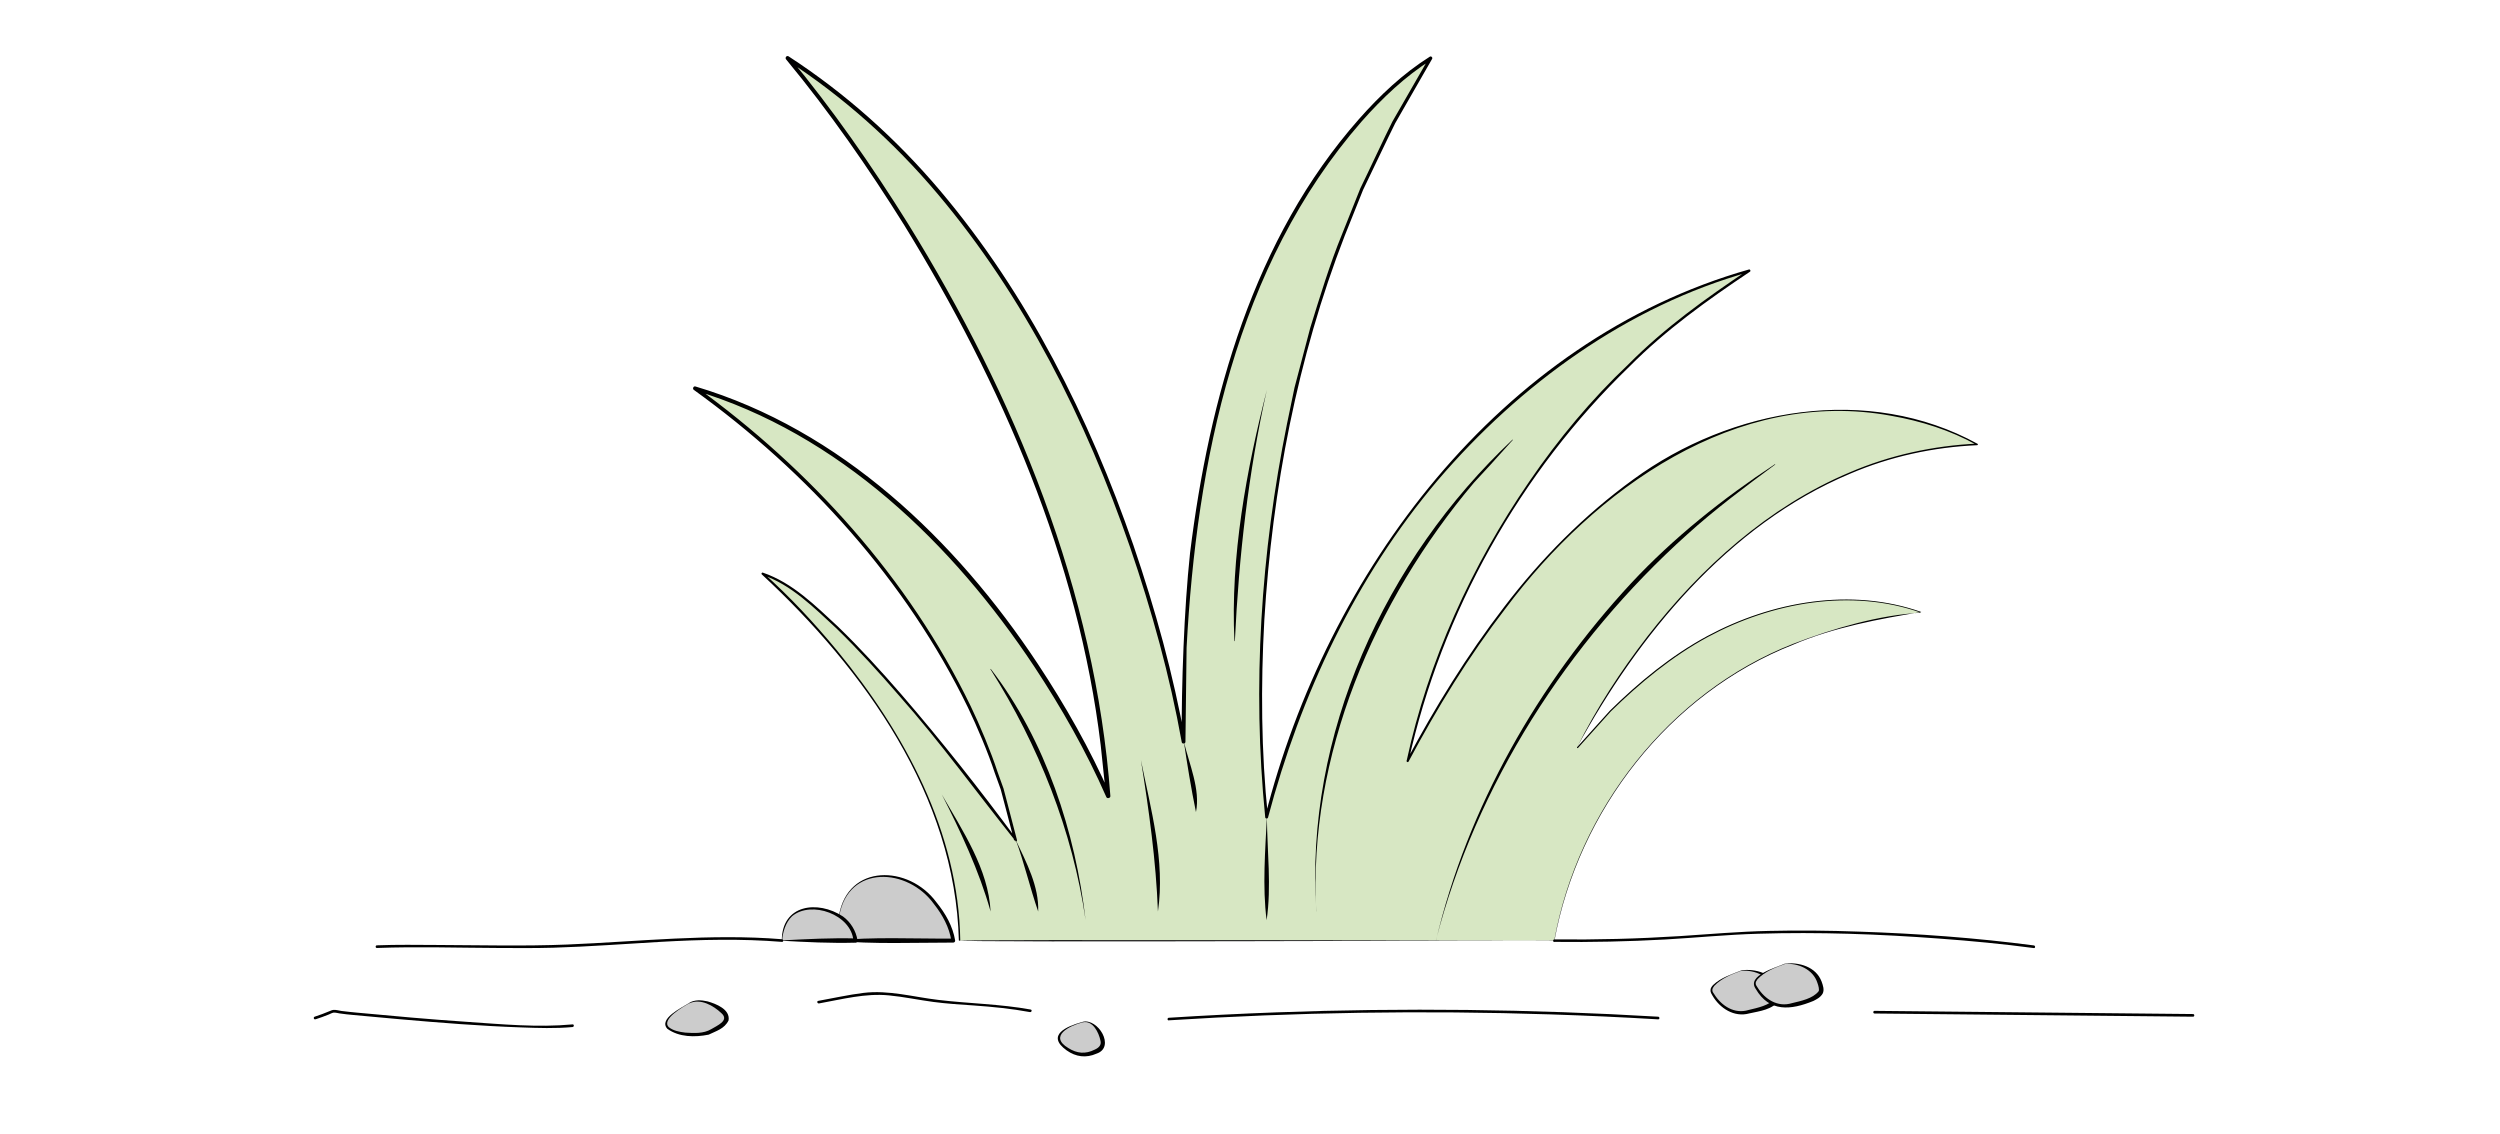
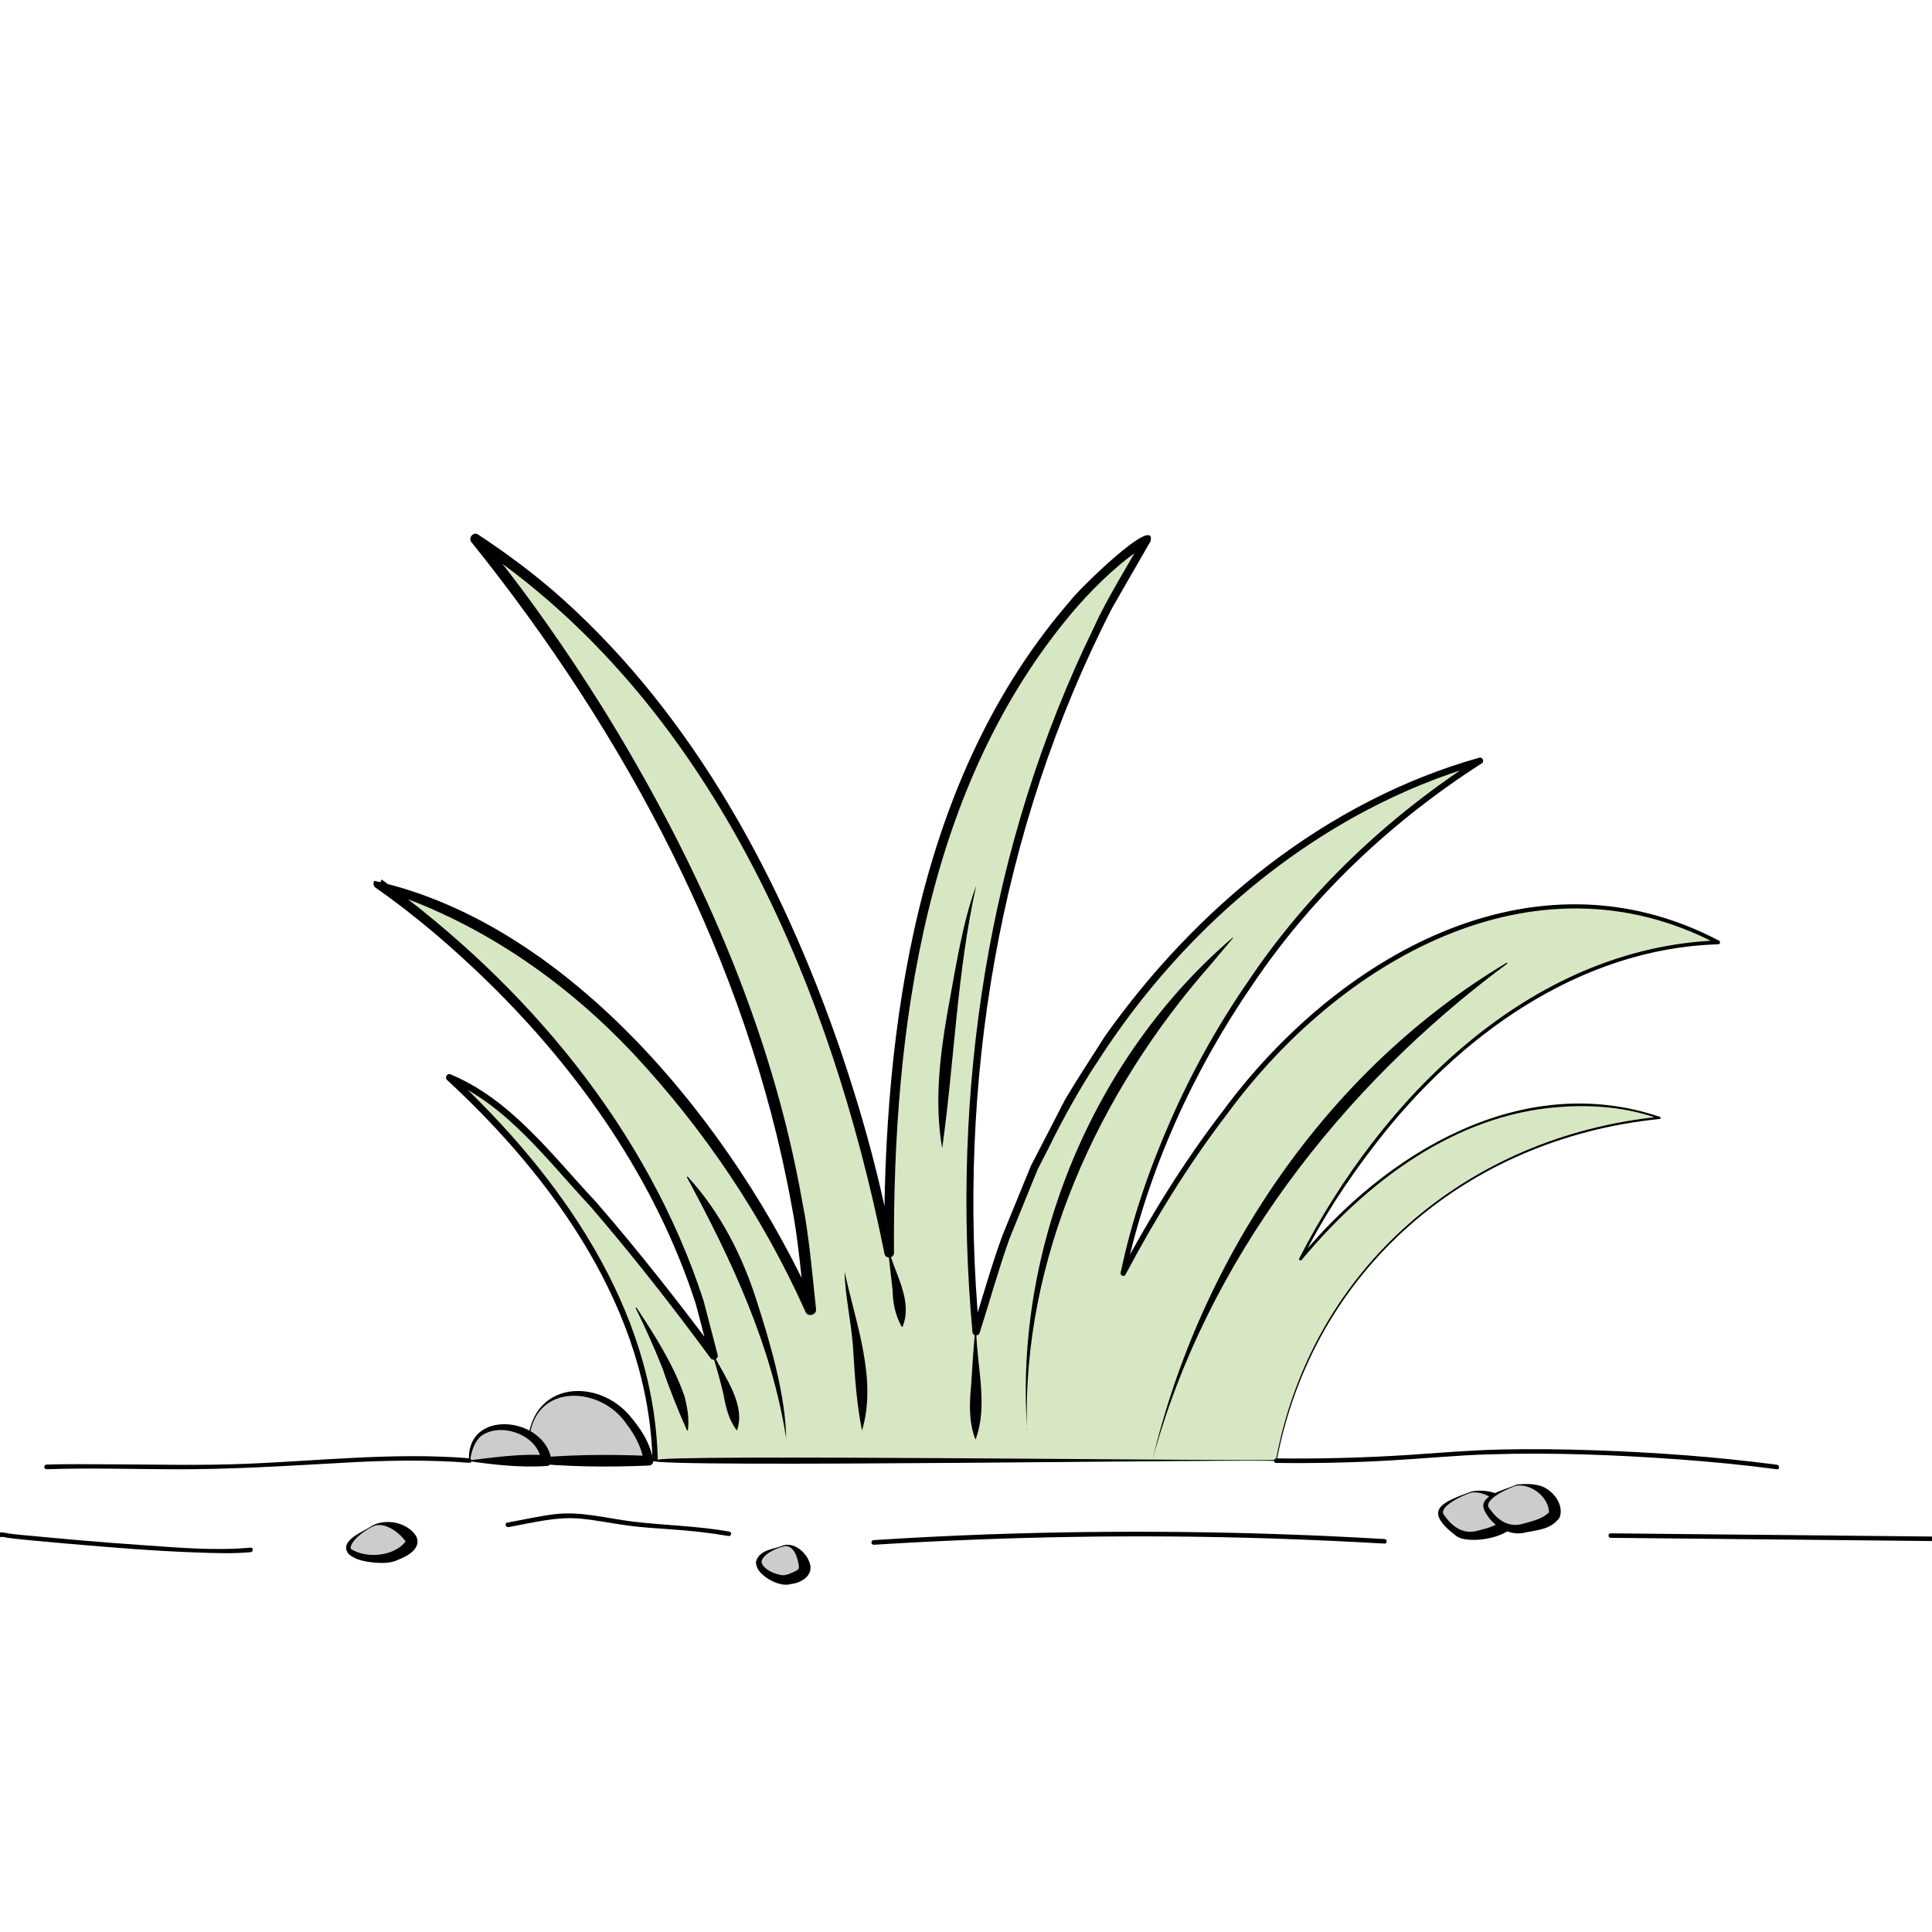
- <svg xmlns="http://www.w3.org/2000/svg" id="Layer_1" data-name="Layer 1" viewBox="0 0 282.68 128.18">
+ <svg xmlns="http://www.w3.org/2000/svg" id="Layer_1" data-name="Layer 1" viewBox="0 0 128.18 128.18">
  <defs>
    <style>
      .cls-1 {
        fill: #ccc;
      }

      .cls-2 {
        fill: #d7e7c3;
      }
    </style>
  </defs>
  <g>
    <g>
-       <path class="cls-1" d="M94.88,103.55s.54-4.53,5.14-4.53,7.55,5.18,7.76,7.33h-13.32l.42-2.8Z" />
-       <path d="M94.86,103.55c.99-5.95,7.92-5.75,11.02-1.53,1.02,1.26,1.85,2.69,2.12,4.32.02.13-.09.24-.21.24-4.44,0-9.05.2-13.4-.21-.01-.01.48-2.79.47-2.81h0ZM94.9,103.55l-.36,2.81c3.89-.46,8.96-.2,13.24-.23,0,0-.21.24-.21.24-.22-1.49-1-2.93-1.96-4.14-2.96-4.13-9.68-4.5-10.71,1.32h0Z" />
+       <path class="cls-1" d="M35.11,95.19s.33-2.77,3.15-2.77,4.63,3.17,4.76,4.49h-8.16l.26-1.72Z" />
+       <path d="M35.07,95.19c.63-3.7,4.92-3.66,6.9-1.03.64.78,1.17,1.64,1.37,2.72.03.16-.08.32-.24.35-2.75.12-5.5.1-8.25-.2-.07,0-.13-.05-.12-.12.13-.57.24-1.15.34-1.72h0ZM35.15,95.2c-.07.57-.14,1.15-.17,1.73l-.12-.14c2.72-.29,5.44-.31,8.16-.2,0,0-.32.35-.32.35-.1-.84-.57-1.74-1.13-2.46-1.66-2.48-5.9-2.76-6.42.72h0Z" />
    </g>
    <g>
-       <path class="cls-2" d="M175.75,106.35s4.59-32.97,41.48-37.12c0,0-19.43-8.3-38.86,15.28,0,0,15.5-33.19,45.2-34.28,0,0-34.28-21.18-64.41,35.81,0,0,6.11-35.15,38.65-55.46,0,0-40.61,8.95-54.58,61.79,0,0-6.11-46.51,18.56-85.81,0,0-29.04,16.16-27.95,77.29,0,0-8.52-54.15-44.76-77.29,0,0,33.41,38.65,36.24,83.4,0,0-15.07-36.68-46.72-46.07,0,0,29.63,19.73,36.24,51.09,0,0-20.31-27.95-28.6-30.13,0,0,22.27,19,22.27,41.48h67.25Z" />
-       <path d="M175.74,106.33c2.68-14.73,12.99-28.01,27.01-33.53,4.56-1.77,9.79-3.27,14.47-3.52-7.91-2.79-16.84-1.17-24.1,2.74-4.05,2.19-7.69,5.2-10.98,8.42,0,0-3.71,4.13-3.71,4.13-.04.06-.14,0-.11-.07,2.21-4.44,4.93-8.61,7.96-12.54,6.06-7.8,13.68-14.67,22.85-18.54,4.56-1.96,9.49-3.03,14.44-3.26l-.04.16c-2.98-1.66-6.3-2.71-9.66-3.3-17.53-3.26-33.58,8.33-43.61,21.75-4.18,5.43-7.77,11.29-10.99,17.34-.06.12-.25.06-.22-.08,2.45-11.32,7.33-22.07,13.88-31.6,3.26-4.77,7-9.26,11.19-13.23,4.08-4.12,8.81-7.51,13.62-10.72l.1.26c-13.83,3.86-25.99,12.72-35.26,23.56-9.3,10.97-15.53,24.28-19.2,38.13-.03.17-.31.16-.32-.02-1.48-14.84-.49-29.87,2.46-44.47.18-.85.68-3.27.85-4.1.25-.99,1.5-5.69,1.78-6.76,1.07-3.45,2.21-7.22,3.59-10.58,0,0,2.07-5.19,2.07-5.19.78-1.58,2.83-5.99,3.63-7.56.96-1.69,3.21-5.57,4.18-7.27,0,0,.25.27.25.27-2.97,1.87-5.58,4.35-7.92,7-14.18,16.25-18.66,38.49-19.78,59.47,0,0-.13,10.65-.13,10.65.01.24-.38.29-.42.04-1.34-7.5-3.39-14.88-5.86-22.09-4.98-14.38-11.92-28.27-21.78-39.94-4.91-5.82-10.65-10.95-17.04-15.1,0,0,.29-.34.29-.34,4.92,5.94,9.33,12.27,13.41,18.8,12.12,19.57,21.2,41.61,22.91,64.74.05.27-.39.38-.47.11-2.25-5.13-5.05-10.04-8.14-14.73-9.24-13.92-22.12-26.34-38.42-31.23,0,0,.18-.39.18-.39,12.96,9.37,24.06,21.66,31.06,36.11,1.03,2.13,2.31,5.2,3.03,7.42,0,0,.68,1.89.68,1.89l.51,1.94,1.01,3.88c.02.08-.03.17-.11.19-4.33-5.41-8.53-11.22-13.18-16.47-2.28-2.64-4.63-5.22-7.13-7.65-2.51-2.32-5.08-4.93-8.37-6.05,0,0,.11-.21.11-.21,3.02,2.69,5.77,5.66,8.34,8.77,7.62,9.28,13.76,20.55,13.93,32.81-.56-.15,67.29,0,67.15-.02h0ZM175.77,106.37c-.08-.08-67.36.22-67.35-.02-.4-16.33-10.68-30.65-22.27-41.39-.11-.08-.01-.26.11-.21,3.37,1.15,5.94,3.74,8.49,6.1,2.51,2.43,4.87,5.02,7.16,7.66,4.57,5.29,8.9,10.78,13.05,16.4l-.29.13-1.01-3.86-.51-1.93-.68-1.88c-.71-2.19-2.01-5.27-3.03-7.38-6.98-14.36-18.08-26.6-30.98-35.9-.2-.12-.05-.47.18-.39,16.41,4.89,29.43,17.35,38.71,31.37,3.11,4.71,5.91,9.63,8.18,14.81l-.47.11-.6-5.72c-2.53-21-11.2-40.89-22.21-58.8-4.07-6.51-8.47-12.84-13.36-18.75-.09-.1-.07-.24.02-.33.08-.07.19-.07.27-.01,6.43,4.18,12.19,9.34,17.13,15.19,9.9,11.72,16.85,25.66,21.85,40.09,2.47,7.24,4.52,14.62,5.87,22.17l-.42.04c-.02-6.51.27-14.94.95-21.33,2.16-17.52,7.19-35.57,19.09-49.06,2.36-2.67,4.97-5.15,8.02-7.07.16-.11.37.11.25.27-.98,1.69-3.23,5.63-4.16,7.25-.79,1.58-2.82,5.86-3.63,7.53,0,0-2.07,5.17-2.07,5.17-5.37,13.82-8.2,28.69-9.1,43.47-.41,7.42-.36,14.88.41,22.27l-.32-.02c6.98-27.62,26.48-53.85,54.71-61.88.14-.04.24.18.1.26-4.79,3.2-9.51,6.58-13.58,10.68-12.42,11.99-21.27,27.82-25.02,44.68,0,0-.22-.08-.22-.08,3.23-6.05,6.84-11.92,11.03-17.37,4.16-5.46,9.04-10.39,14.61-14.43,11.04-8.09,26.6-10.81,38.92-4.03.08.04.04.16-.04.16-4.94.22-9.84,1.28-14.38,3.23-13.8,5.79-23.96,18.33-30.86,30.92,0,0,3.72-4.14,3.72-4.14,3.29-3.23,6.95-6.24,11.01-8.43,7.29-3.91,16.25-5.53,24.2-2.72-4.68.77-9.91,1.73-14.48,3.69-14.03,5.52-24.29,18.76-27.01,33.49h0Z" />
+       <path class="cls-2" d="M84.67,96.91s2.81-20.21,25.42-22.75c0,0-11.91-5.08-23.82,9.37,0,0,9.5-20.34,27.7-21.01,0,0-21.01-12.98-39.47,21.94,0,0,3.75-21.54,23.68-33.99,0,0-24.89,5.49-33.45,37.87,0,0-3.75-28.5,11.37-52.59,0,0-17.8,9.9-17.13,47.37,0,0-5.22-33.18-27.43-47.37,0,0,20.47,23.68,22.21,51.11,0,0-9.23-22.48-28.63-28.23,0,0,18.16,12.09,22.21,31.31,0,0-12.44-17.13-17.53-18.47,0,0,13.65,11.64,13.65,25.42h41.21Z" />
+       <path d="M84.65,96.88c2.38-12.78,12.68-21.48,25.44-22.79,0,0-.02.14-.02.14-2.12-.77-4.43-.96-6.68-.78-6.89.52-12.75,4.99-17.03,10.14-.07.09-.22,0-.16-.1,5.42-10.59,15.24-20.61,27.78-21.1,0,0-.06.24-.06.24-12.22-6.41-25.13,1.21-32.52,11.3-2.55,3.33-4.75,6.91-6.72,10.62-.04.09-.15.13-.24.08-.07-.04-.11-.12-.09-.19.73-3.5,1.89-6.87,3.32-10.12,1.43-3.26,3.17-6.37,5.19-9.29,3.98-5.91,9.25-10.88,15.23-14.72,0,0,.16.38.16.38-10.52,3.02-19.54,10.56-25.41,19.71-1.07,1.58-2.4,3.97-3.24,5.71,0,0-.75,1.46-.75,1.46l-.62,1.52-1.24,3.05c-.74,2.06-1.32,4.18-1.99,6.27-.06.26-.47.24-.48-.03-1.46-15.89,1.03-32.38,8.06-46.76.82-1.84,2.33-4.25,3.31-6.01,0,0,.38.4.38.4-1.78,1.13-3.39,2.64-4.81,4.25-10.07,11.65-12.23,27.97-12.15,42.86.01.37-.57.43-.63.05-3.6-17.93-11.57-36.71-27.3-47.13,0,0,.44-.51.44-.51,3.03,3.66,5.73,7.54,8.24,11.55,6.19,10.03,11.14,21.05,13.18,32.72.42,2,.68,5,.9,7.05.06.41-.58.56-.71.16-2.79-6.24-6.69-12.04-11.35-17.04-4.68-5-10.49-8.96-17.04-11.02,0,0,.28-.6.28-.6,9.6,6.97,17.66,16.57,21.36,27.95.2.79.73,2.77.93,3.58.09.27-.33.46-.48.21-2.53-3.44-5.17-6.81-7.96-10.05-2.83-3.02-5.53-6.71-9.41-8.36,0,0,.2-.39.2-.39,7.15,6.65,13.46,15.5,13.68,25.59-1.07-.44,41.24.1,41.01-.03h0ZM84.7,96.94c-.18-.17-41.45.48-41.41-.03-.25-9.97-6.55-18.72-13.63-25.26-.17-.15,0-.45.21-.38,4.04,1.67,6.76,5.38,9.67,8.47,2.81,3.24,5.46,6.61,8.02,10.05l-.48.21c-.23-.81-.71-2.76-.93-3.53-2.64-8.14-7.66-15.34-13.75-21.3-2.33-2.27-4.81-4.41-7.46-6.26-.16-.1-.21-.32-.1-.47,13.05,2.87,23.94,16.44,29.26,28.29,0,0-.71.16-.71.16-.2-2.05-.47-4.98-.88-6.97-2.94-16.18-11-31.21-21.23-43.95-.24-.27.13-.73.45-.5,1.97,1.3,3.86,2.71,5.62,4.29,8.78,7.91,14.51,18.65,18.34,29.7,1.52,4.45,2.77,8.97,3.6,13.62,0,0-.63.05-.63.05-.07-15.04,2.15-31.5,12.34-43.26.45-.65,5.71-5.82,5.34-3.97-.6,1.03-1.98,3.44-2.55,4.43-7.53,14.65-10.32,31.63-8.82,47.97,0,0-.48-.03-.48-.03.68-2.1,1.26-4.24,2.02-6.31.43-1.04,1.47-3.6,1.88-4.6.47-.92,1.79-3.46,2.28-4.42.81-1.37,1.79-2.85,2.65-4.21,6.05-8.53,14.64-15.59,24.82-18.46.22-.07.37.27.16.38-5.94,3.81-11.18,8.73-15.14,14.59-3.99,5.79-6.99,12.37-8.48,19.25,0,0-.33-.11-.33-.11,1.98-3.71,4.2-7.31,6.77-10.65,7.51-10.2,20.56-17.83,32.93-11.32.11.06.07.25-.06.24-9.25.28-17.28,6.14-22.75,13.27-1.85,2.39-3.52,4.94-4.87,7.65l-.16-.1c5.7-6.97,14.74-12.47,23.92-9.37.07.02.05.14-.02.14-12.75,1.28-22.99,9.96-25.41,22.7h0Z" />
    </g>
-     <path d="M162.37,106.35c3.57-15.09,11.56-29.07,22.06-40.4,4.81-5.16,10.39-9.59,16.26-13.46.03-.02.05.02.03.04-3.27,2.41-6.89,5.13-9.91,7.87-13.56,12.16-23.93,28.4-28.45,45.95h0Z" />
+     <path d="M76.45,96.9c3.18-13.41,11.58-25.91,23.5-33.02.04-.03.08.04.04.06-11.02,8.16-20.01,19.81-23.54,32.96h0Z" />
    <g>
-       <path class="cls-2" d="M148.86,103.05s-3.42-28.21,22.17-53.31" />
-       <path d="M148.84,103.05c-1.34-19.95,7.76-39.79,22.18-53.34.02-.02.06.01.03.04,0,0-2.49,2.77-2.49,2.77-.44.48-1.46,1.6-1.89,2.05-11.3,13.39-18.77,30.9-17.84,48.48h0Z" />
+       <path class="cls-2" d="M68.19,94.88s-2.1-17.29,13.59-32.67" />
+       <path d="M68.15,94.89c-.88-12.16,4.42-24.81,13.65-32.7.01.01.01.04,0,.05l-1.47,1.75c-7.49,8.5-12.56,19.62-12.19,30.9h0Z" />
    </g>
-     <path d="M143.25,92.38c.03,3.88.53,7.84-.03,11.67-.49-3.79-.15-7.99.03-11.67h0Z" />
+     <path d="M64.77,88.35c.05,2.36.8,4.93-.05,7.16-.45-1.15-.41-2.39-.29-3.59.07-1.19.15-2.38.26-3.57,0-.04.07-.05.07,0h0Z" />
    <g>
-       <path class="cls-2" d="M128.97,85.93s2.45,11.25,1.96,17.12" />
-       <path d="M129,85.92c1.13,5.59,2.77,11.44,1.93,17.15-.21-5.69-1.04-11.65-1.93-17.15h0Z" />
+       <path class="cls-2" d="M56,84.39s1.5,6.89,1.2,10.49" />
+       <path d="M56.04,84.38c.72,3.39,2.18,7.12,1.15,10.53-.35-1.74-.47-3.49-.58-5.27-.08-1.69-.57-3.76-.57-5.26h0Z" />
    </g>
    <g>
-       <path class="cls-2" d="M122.78,104.02s-1.63-15.65-10.76-28.37" />
-       <path d="M122.75,104.03c-1.47-10.1-5.31-19.75-10.76-28.36-.02-.02.02-.05.04-.03,6.21,8.06,9.58,18.51,10.72,28.39h0Z" />
+       <path class="cls-2" d="M52.2,95.48s-1-9.59-6.59-17.39" />
+       <path d="M52.17,95.49c-.96-6.2-3.63-11.89-6.59-17.37-.02-.04.03-.08.06-.04,2.14,2.34,3.61,5.22,4.56,8.22.94,2.9,1.93,6.35,1.96,9.19h0Z" />
    </g>
    <g>
-       <path class="cls-2" d="M106.47,89.84s4.89,8.15,5.54,13.21" />
-       <path d="M106.49,89.83c2.35,4.1,5.27,8.43,5.52,13.24-1.28-4.57-3.43-9.14-5.52-13.24h0Z" />
+       <path class="cls-2" d="M42.21,86.79s3,5,3.4,8.09" />
+       <path d="M42.24,86.77c1.22,1.85,2.44,3.76,3.17,5.86.19.72.33,1.49.23,2.25,0,.04-.06.05-.07,0-.53-1.18-1.2-2.84-1.6-4.06-.54-1.36-1.14-2.7-1.79-4.02-.02-.04.04-.08.06-.04h0Z" />
    </g>
    <g>
-       <path class="cls-2" d="M114.84,95s1.93,4.02,2.56,8.05" />
-       <path d="M114.86,94.99c1.19,2.52,2.64,5.25,2.53,8.08-.91-2.62-1.6-5.6-2.53-8.08h0Z" />
+       <path class="cls-2" d="M47.34,89.95s1.18,2.47,1.57,4.93" />
+       <path d="M47.37,89.94c.75,1.45,2.13,3.32,1.52,4.97-.56-.74-.74-1.57-.9-2.45-.2-.83-.43-1.67-.69-2.49-.02-.04.04-.07.07-.03h0Z" />
    </g>
    <g>
-       <path class="cls-2" d="M143.22,44.08s-3.8,15.16-3.63,28.41" />
-       <path d="M143.25,44.08c-2.1,9.34-3.17,18.85-3.62,28.4,0,.03-.05.03-.05,0-.47-9.52,1.36-19.36,3.67-28.4h0Z" />
+       <path class="cls-2" d="M64.73,58.74s-2.33,9.29-2.22,17.41" />
+       <path d="M64.77,58.75c-1.28,5.74-1.45,11.67-2.26,17.43-.51-2.9-.18-5.94.32-8.84.52-2.81,1.01-6.11,1.94-8.59h0Z" />
    </g>
    <g>
-       <path class="cls-1" d="M88.42,106.35s0-3.62,3.23-3.62,4.81,1.74,5.08,3.62h-8.31Z" />
-       <path d="M88.4,106.37c-.02-4.1,4.06-4.63,6.92-2.74.86.63,1.47,1.62,1.64,2.69.02.13-.07.25-.19.27-2.84.08-5.73-.07-8.37-.22h0ZM88.44,106.33c2.92-.15,5.58-.29,8.29-.22l-.23.27c-.22-2.96-4.77-4.61-6.94-2.78-.72.69-1.04,1.75-1.12,2.72h0Z" />
+       <path class="cls-1" d="M31.15,96.91s0-2.22,1.98-2.22,2.95,1.07,3.11,2.22h-5.09Z" />
+       <path d="M31.12,96.94c-.23-3.51,5-2.99,5.47-.08.03.19-.09.37-.28.4-1.8.13-3.7-.1-5.19-.32h0ZM31.18,96.88c1.92-.23,3.46-.44,5.07-.33l-.35.41c-.11-1.73-2.67-2.67-3.99-1.68-.44.38-.64,1.04-.72,1.6h0Z" />
    </g>
    <g>
-       <path class="cls-2" d="M133.83,83.86s1.42,5.67,1.42,7.95" />
-       <path d="M133.86,83.86c.61,2.54,1.89,5.43,1.37,7.96-.53-2.56-1.01-5.51-1.37-7.96h0Z" />
+       <path class="cls-2" d="M58.98,83.13s.87,3.48.87,4.87" />
+       <path d="M59.02,83.12c.46,1.57,1.52,3.23.87,4.88-.01.03-.06.03-.08,0-.42-.78-.57-1.54-.59-2.4,0,0-.28-2.47-.28-2.47,0-.04.06-.06.07-.02h0Z" />
    </g>
  </g>
-   <path d="M175.75,106.5c4.18.05,8.37-.04,12.55-.27,3.5-.2,6.98-.55,10.49-.65,6.84-.21,13.7.04,20.52.55,3.56.26,7.12.6,10.66,1.07.19.03.19-.28,0-.3-6.56-.86-13.17-1.34-19.78-1.56-3.38-.12-6.77-.16-10.16-.08-3.39.07-6.75.37-10.12.59-4.71.3-9.43.42-14.15.37-.19,0-.19.3,0,.3h0Z" />
-   <path d="M132.16,115.37c14.37-.91,28.78-1.14,43.18-.67,4.05.13,8.1.32,12.15.56.19.01.19-.29,0-.3-14.37-.85-28.79-1.02-43.18-.49-4.05.15-8.1.35-12.15.61-.19.01-.19.31,0,.3h0Z" />
-   <path d="M92.61,113.46c2.62-.47,5.23-1.17,7.9-.91,1.69.16,3.35.52,5.02.74,1.52.2,3.04.3,4.57.4,2.13.15,4.26.36,6.36.75.19.03.27-.25.08-.29-3.46-.63-6.96-.67-10.45-1.09-2.81-.33-5.61-1.14-8.46-.79-1.72.21-3.41.6-5.11.9-.19.03-.11.32.08.29h0Z" />
-   <path d="M42.62,107.19c4.54-.17,9.1-.02,13.65,0,2.1.01,4.19.03,6.29-.03,4.04-.12,8.06-.43,12.09-.66,4.59-.26,9.19-.37,13.77,0,.19.02.19-.28,0-.3-8.1-.66-16.19.27-24.28.6-4.88.2-9.78.07-14.67.05-2.28-.01-4.57-.05-6.85.04-.19,0-.19.31,0,.3h0Z" />
-   <path d="M211.96,114.6c9.35.09,18.71.18,28.06.28l7.95.08c.19,0,.19-.3,0-.3-9.35-.09-18.71-.18-28.06-.28-2.65-.03-5.3-.05-7.95-.08-.19,0-.19.3,0,.3h0Z" />
-   <path d="M35.66,115.26c.51-.17,1.02-.34,1.52-.55.17-.07.35-.18.54-.21.21-.02.47.06.68.09.52.08,1.05.13,1.58.18,1.72.16,3.43.32,5.15.47,4.58.4,9.17.77,13.76.93,1.94.07,3.91.14,5.85-.04.19-.02.19-.32,0-.3-3.95.37-8.02-.02-11.97-.29-4.15-.28-8.29-.65-12.42-1.04-.58-.06-1.17-.11-1.75-.19-.27-.04-.56-.13-.84-.12-.18,0-.32.07-.49.14-.56.24-1.12.44-1.69.63-.18.06-.1.35.08.29h0Z" />
+   <path d="M84.67,97.06c2.55.03,5.1-.02,7.65-.17,2.16-.12,4.32-.34,6.48-.4,4.17-.13,8.36.03,12.52.33,2.2.16,4.39.37,6.57.66.19.03.19-.28,0-.3-4.01-.53-8.06-.82-12.1-.96-2.07-.07-4.15-.1-6.23-.05s-4.09.22-6.13.36c-2.92.19-5.84.26-8.76.23-.19,0-.19.3,0,.3h0Z" />
+   <path d="M57.95,102.49c8.77-.55,17.57-.7,26.36-.42,2.52.08,5.03.2,7.55.34.19.01.19-.29,0-.3-8.78-.52-17.58-.62-26.36-.31-2.52.09-5.03.22-7.54.38-.19.01-.19.31,0,.3h0Z" />
+   <path d="M33.73,101.32c1.6-.29,3.19-.72,4.83-.56,1.03.1,2.04.31,3.06.45.93.13,1.88.18,2.82.25,1.3.09,2.6.22,3.88.45.19.03.27-.25.08-.29-2.13-.39-4.28-.41-6.42-.67-1.72-.21-3.44-.7-5.18-.49-1.06.13-2.1.37-3.15.56-.19.03-.11.32.08.29h0Z" />
+   <path d="M3.08,97.48c2.78-.1,5.57-.01,8.34,0,3.78.02,7.54-.22,11.31-.43,2.8-.16,5.61-.22,8.41,0,.19.02.19-.28,0-.3-4.97-.4-9.92.17-14.88.37-3,.12-6.01.04-9.01.03-1.39,0-2.78-.03-4.17.02-.19,0-.19.31,0,.3h0Z" />
+   <path d="M106.86,102.03c7.36.07,14.71.15,22.07.22.19,0,.19-.3,0-.3-7.36-.07-14.71-.15-22.07-.22-.19,0-.19.3,0,.3h0Z" />
+   <path d="M-1.17,102.43c.31-.1.61-.21.91-.33.11-.04.22-.12.33-.13.12-.02.27.03.39.05.34.05.67.08,1.01.12,1.05.1,2.11.2,3.17.29,2.79.24,5.58.47,8.38.57,1.2.04,2.41.09,3.61-.02.19-.02.19-.32,0-.3-2.42.22-4.92-.01-7.34-.18-2.54-.17-5.08-.4-7.62-.64-.36-.03-.73-.07-1.09-.12-.16-.02-.34-.08-.5-.07-.11,0-.2.05-.3.09-.34.14-.69.27-1.04.39-.18.06-.1.35.08.29h0Z" />
  <g>
-     <path class="cls-1" d="M196.9,109.73s-4.04,1.34-3.31,2.53,1.86,2.33,3.31,2.23,4.24-.85,4.14-1.87-.93-3.09-4.14-2.89Z" />
-     <path d="M196.91,109.76c-1.09.4-2.27.86-3.08,1.72-.11.15-.22.31-.21.48-.01.16.1.3.22.47.84,1.33,2.29,2.26,3.88,1.77,1.03-.25,2.36-.51,3.02-1.34.11-.15-.01-.63-.13-.95-.49-1.52-2.17-2.26-3.7-2.14h0ZM196.9,109.71c1.61-.19,3.53.33,4.18,2.01.15.42.34.93.12,1.37-.81,1.09-2.2,1.23-3.41,1.5-1.7.47-3.33-.58-4.16-2.02-.09-.16-.24-.37-.22-.61,0-.25.16-.43.29-.58.89-.84,2.08-1.21,3.2-1.65h0Z" />
+     <path class="cls-1" d="M97.63,98.98s-2.47.82-2.03,1.55,1.14,1.43,2.03,1.37,2.6-.52,2.54-1.15-.57-1.9-2.54-1.77Z" />
+     <path d="M97.64,99.02c-.48.13-2.38.98-1.79,1.55.54.77,1.29,1.27,2.25.97.56-.14,1.33-.35,1.68-.76-.02-.94-1.07-1.87-2.14-1.76h0ZM97.63,98.95c1.27-.23,2.87.32,2.93,1.84-.04,1.23-3.12,1.72-3.94,1.12-2.29-1.75-.96-2.23,1.02-2.96h0Z" />
  </g>
  <g>
-     <path class="cls-1" d="M201.8,108.99s-4.04,1.33-3.32,2.52c.72,1.2,1.86,2.34,3.31,2.24,1.45-.1,4.24-.84,4.14-1.86s-.92-3.1-4.13-2.9Z" />
-     <path d="M201.81,109.01c-1.09.39-2.28.85-3.08,1.71-.11.15-.22.31-.21.47-.01.16.1.3.21.47.84,1.34,2.28,2.26,3.88,1.77,1.03-.25,2.36-.51,3.02-1.34.11-.15-.01-.63-.13-.95-.48-1.52-2.16-2.26-3.69-2.15h0ZM201.8,108.96c1.61-.19,3.53.34,4.17,2.02.15.42.34.94.12,1.37-.27.45-.68.64-1.05.83-2.54,1.04-4.97,1.3-6.52-1.37-1.04-1.51,2.28-2.4,3.28-2.84h0Z" />
+     <path class="cls-1" d="M100.64,98.53s-2.48.81-2.03,1.55,1.14,1.43,2.03,1.37,2.6-.51,2.54-1.14-.57-1.9-2.53-1.78Z" />
+     <path d="M100.64,98.56c-.48.13-2.38.97-1.8,1.55.54.77,1.29,1.28,2.25.97.56-.14,1.33-.35,1.68-.75-.02-.94-1.07-1.87-2.13-1.77h0ZM100.63,98.49c.5-.04,1-.07,1.53.08.82.22,1.65,1.24,1.31,2.12-.57.78-1.44.82-2.26.98-1.05.29-2.19-.43-2.67-1.36-.66-1.1,1.41-1.48,2.1-1.82h0Z" />
  </g>
  <g>
-     <path class="cls-1" d="M77.94,113.42s-3.42,1.78-2.48,2.75,4,.96,4.81.52,2.48-1.14,1.67-2.11-2.87-1.85-4-1.17Z" />
-     <path d="M77.95,113.44c-.68.38-3.21,1.81-2.33,2.7.5.41,1.21.54,1.87.62.99.06,2.05.13,2.93-.39.63-.39,2.09-.97,1.16-1.8-.89-.85-2.37-1.72-3.63-1.12h0ZM77.93,113.4c.61-.38,1.39-.33,2.08-.17.95.27,2.58.9,2.37,2.15-.46.95-1.39,1.19-2.25,1.61-1.55.31-3.34.3-4.67-.66-1.05-1.15,1.69-2.42,2.48-2.93h0Z" />
+     <path class="cls-1" d="M24.73,101.24s-2.1,1.09-1.52,1.69,2.45.59,2.94.32,1.52-.7,1.03-1.29-1.76-1.13-2.45-.72Z" />
+     <path d="M24.74,101.27c-.38.19-.73.43-1.04.72-.28.27-.61.72-.33.83,1,.59,2.8.43,3.54-.55-.37-.55-1.39-1.37-2.17-1h0ZM24.71,101.21c.92-.47,2.3-.22,2.9.7.39.81-.57,1.33-1.14,1.55-.63.32-1.39.25-2.06.16-.44-.08-.89-.18-1.28-.52-.71-.89,1.03-1.49,1.58-1.89h0Z" />
  </g>
  <g>
-     <path class="cls-1" d="M122.4,115.57s-2.96.77-2.67,1.92,2.36,1.94,3.06,1.74,2.09-.42,1.89-1.53-1.27-2.48-2.29-2.13Z" />
-     <path d="M122.41,115.6c-1.48.38-3.86,1.55-1.62,2.9.99.63,1.95.71,3,.18.49-.22.77-.54.64-1.02-.19-.91-.86-2.32-2.01-2.06h0ZM122.39,115.55c1.74-.49,3.79,2.86,1.59,3.59-1.17.52-2.33.37-3.37-.37-2.4-1.73.03-2.74,1.79-3.22h0Z" />
+     <path class="cls-1" d="M51.97,102.56s-1.81.47-1.63,1.18,1.45,1.19,1.88,1.07,1.28-.26,1.16-.94-.78-1.52-1.4-1.31Z" />
+     <path d="M51.99,102.6c-.51.12-1.42.53-1.47,1.04.1.46.86.82,1.41.87.23.02.59-.15.81-.25.21-.13.29-.14.26-.38-.07-.49-.32-1.43-1.01-1.29h0ZM51.96,102.53c.76-.22,1.55.48,1.77,1.2.25.8-.58,1.3-1.25,1.36-.54.17-1.23-.13-1.68-.45-.29-.23-.62-.5-.65-1,.22-.86,1.18-.83,1.82-1.11h0Z" />
  </g>
</svg>
